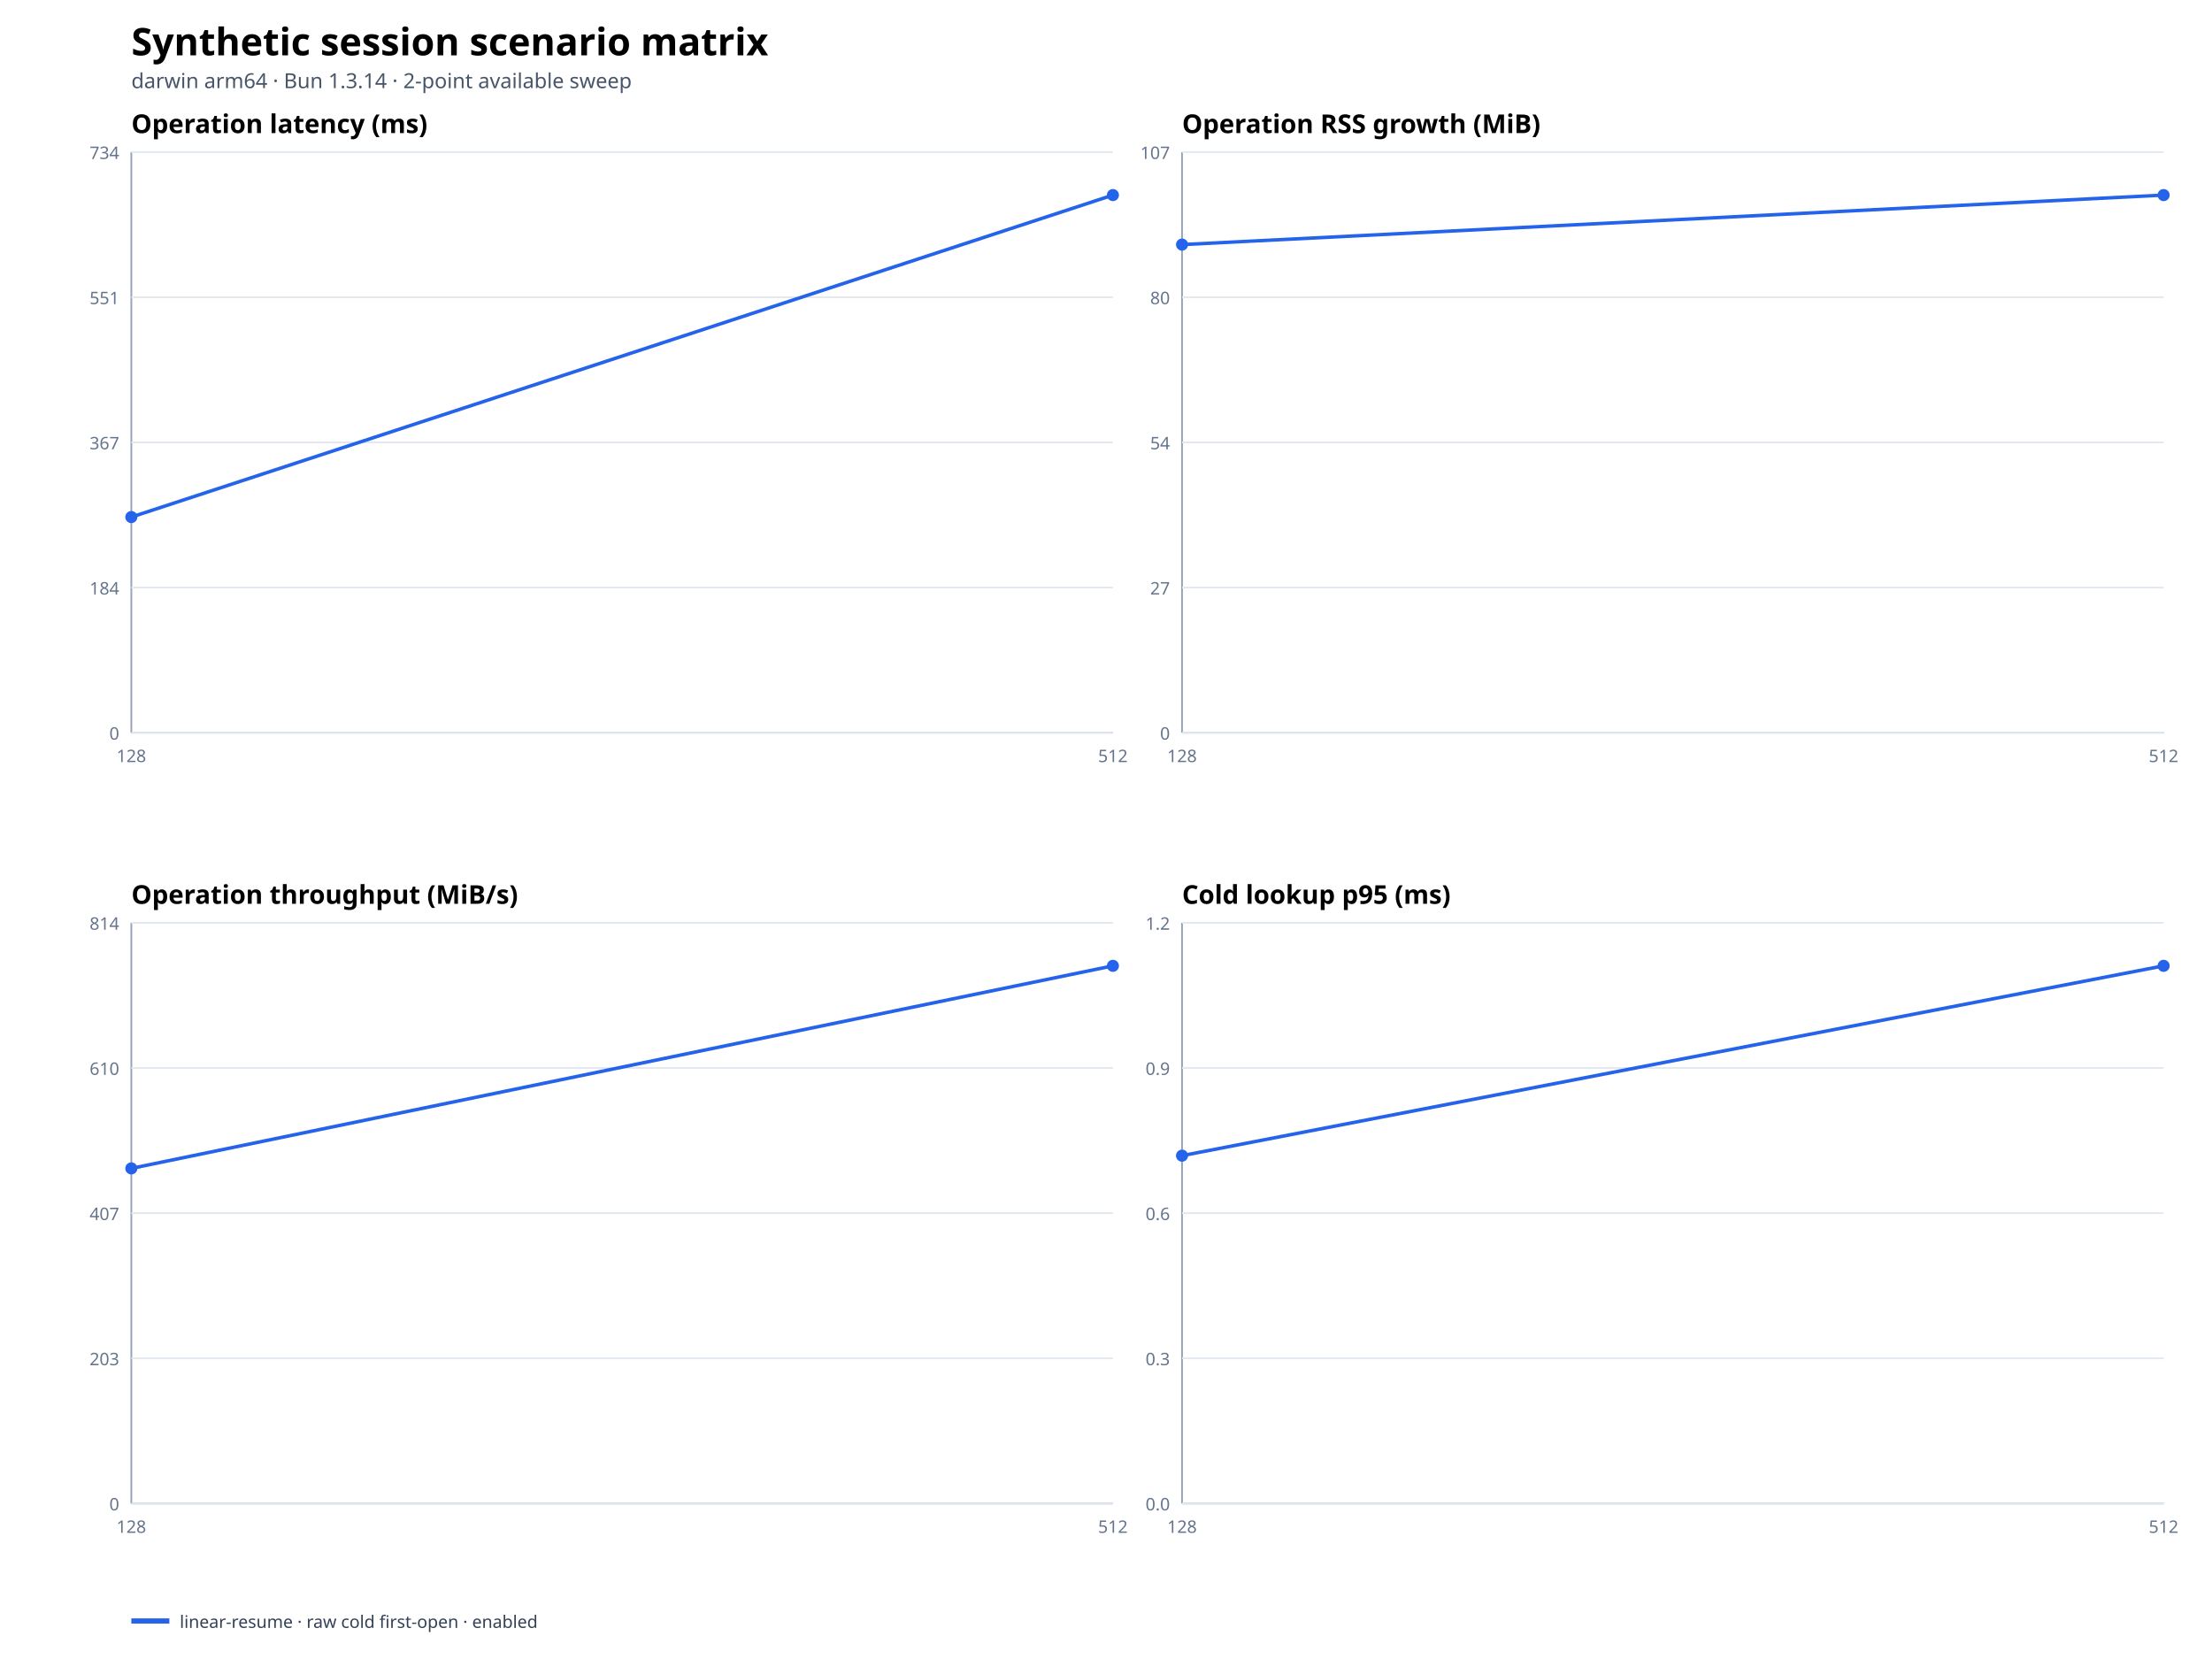
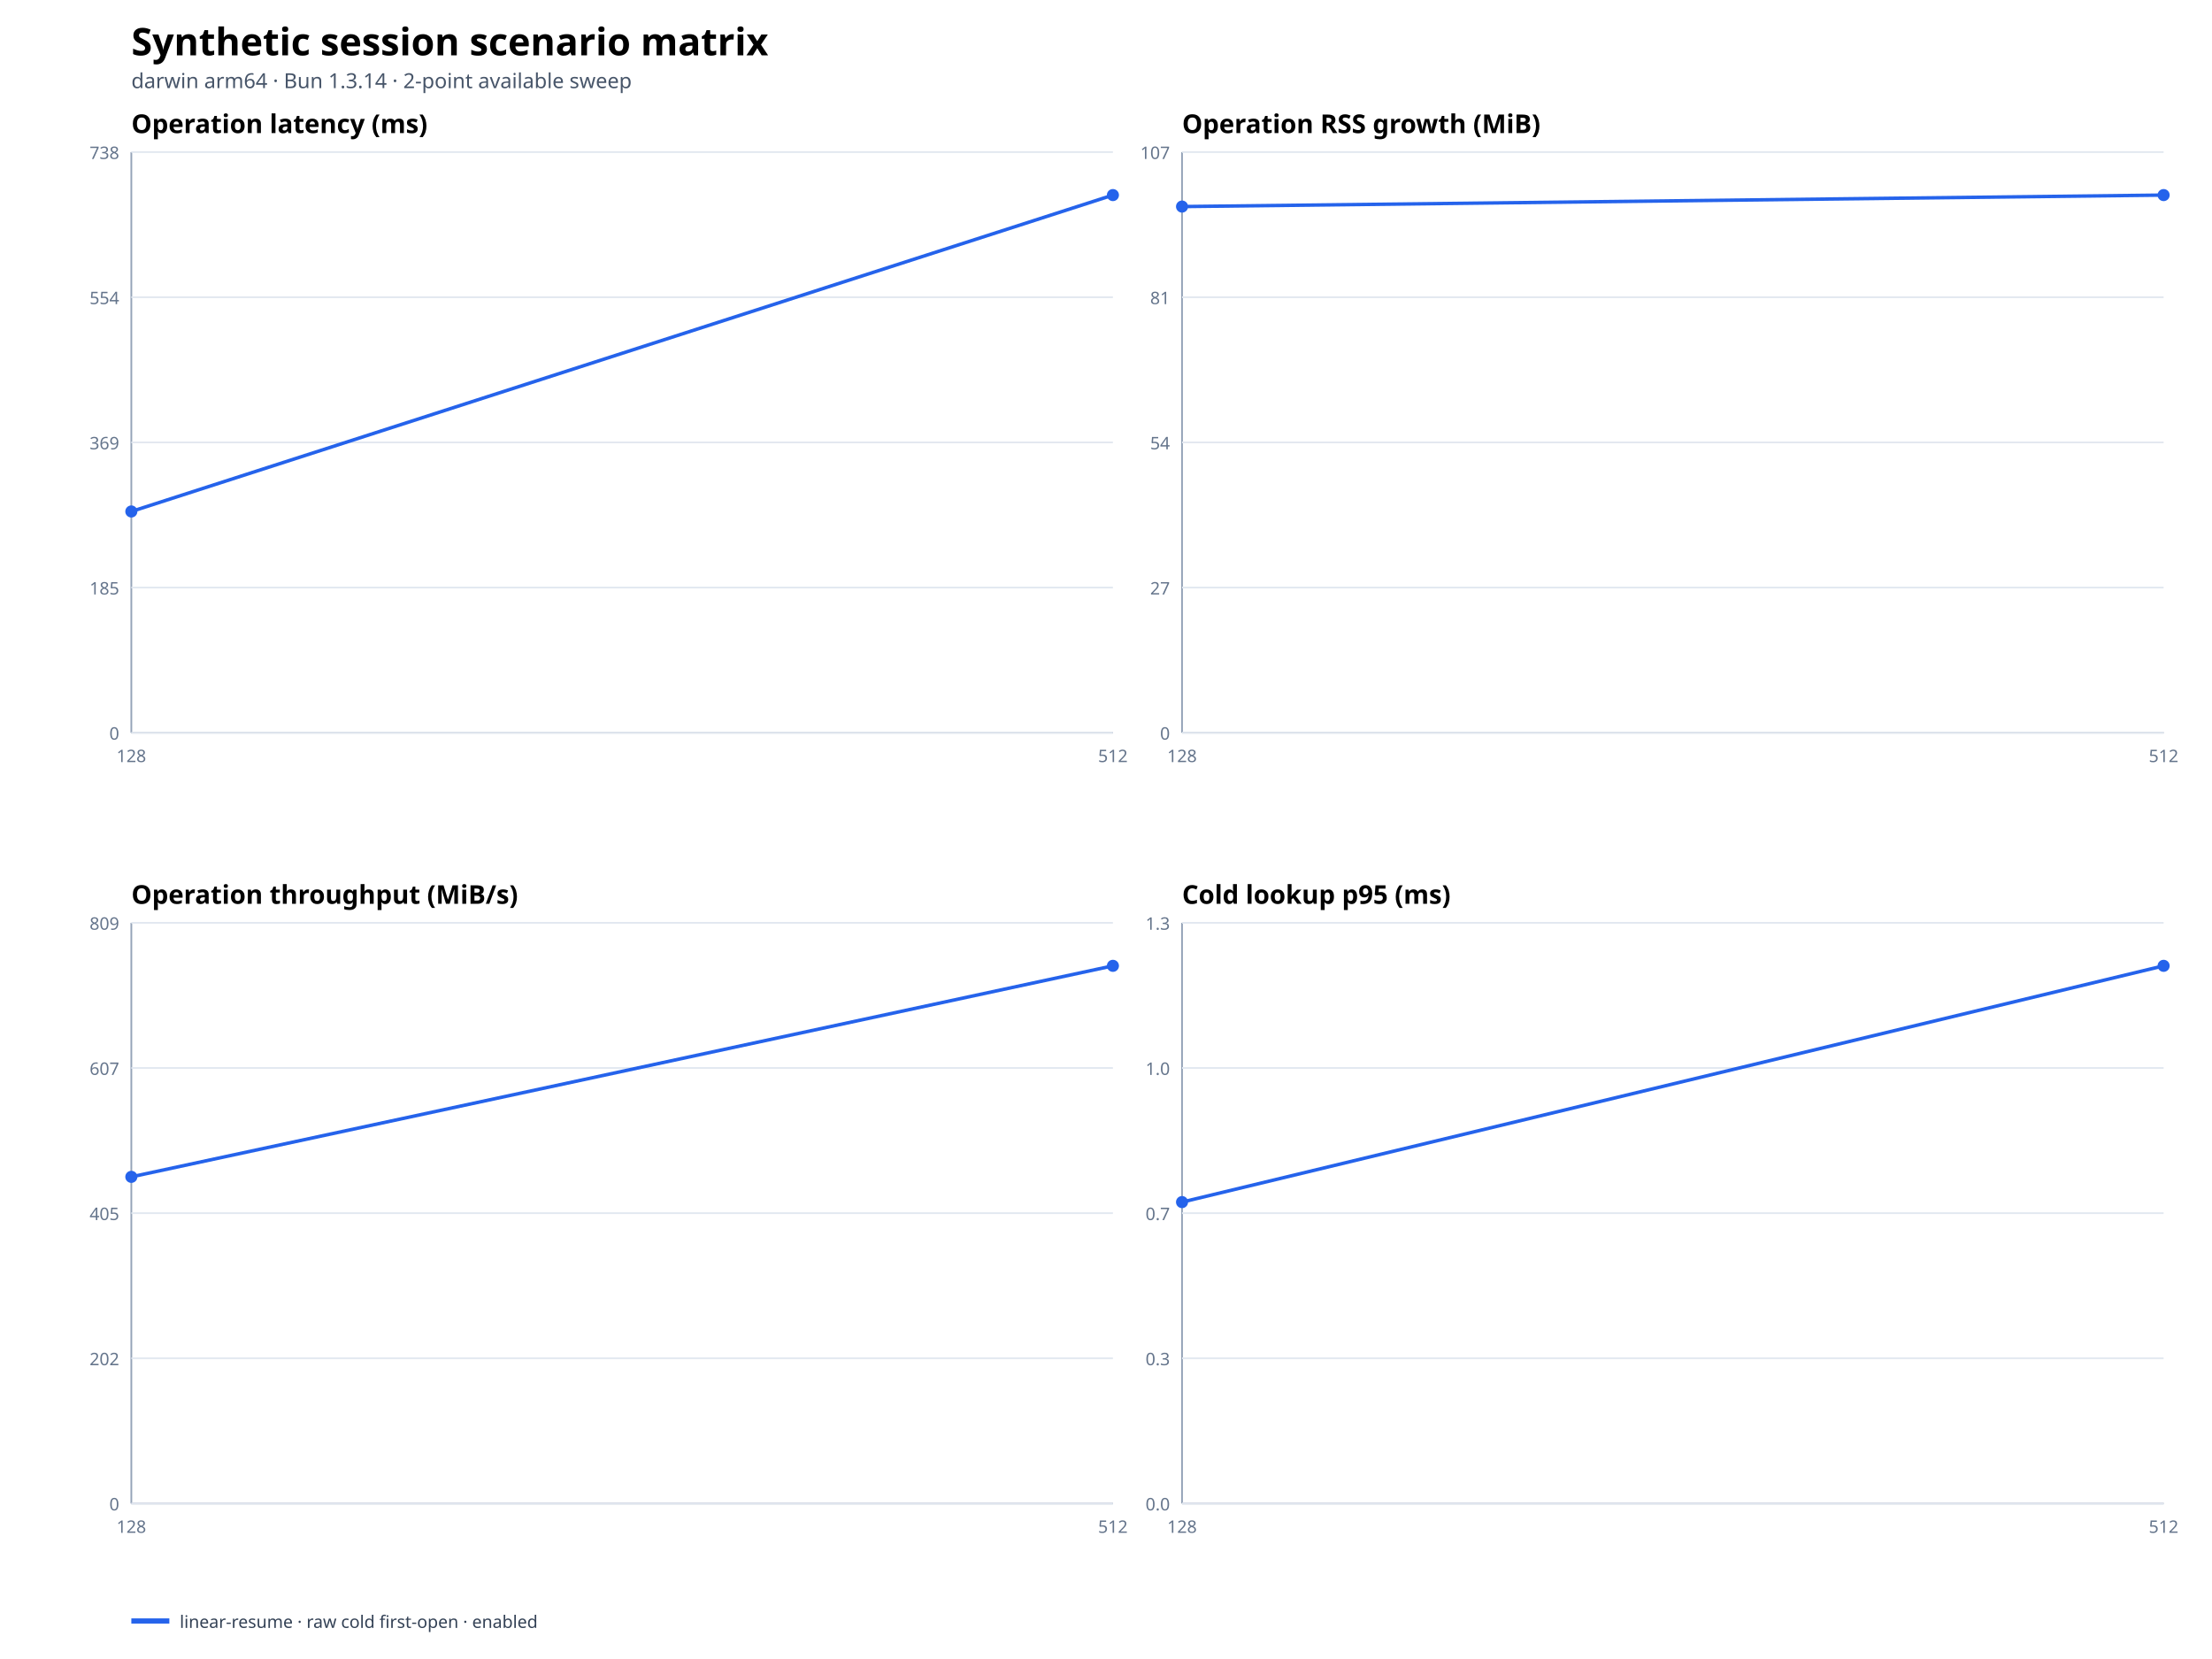
<svg xmlns="http://www.w3.org/2000/svg" width="1280" height="960" viewBox="0 0 1280 960">
  <rect width="100%" height="100%" fill="#ffffff" />
  <text x="76" y="32" font-family="system-ui,sans-serif" font-size="22" font-weight="700">Synthetic session scenario matrix</text>
  <text x="76" y="51" font-family="system-ui,sans-serif" font-size="12" fill="#475569">darwin arm64 · Bun 1.3.14 · 2-point available sweep</text>
  <text x="76" y="77" font-family="system-ui,sans-serif" font-size="15" font-weight="650">Operation latency (ms)</text>
  <line x1="76" y1="424" x2="644" y2="424" stroke="#94a3b8" />
  <line x1="76" y1="88" x2="76" y2="424" stroke="#94a3b8" />
  <line x1="76" y1="424" x2="644" y2="424" stroke="#e2e8f0" />
  <text x="69" y="428" text-anchor="end" font-family="system-ui,sans-serif" font-size="10" fill="#64748b">0</text>
  <line x1="76" y1="340" x2="644" y2="340" stroke="#e2e8f0" />
-   <text x="69" y="344" text-anchor="end" font-family="system-ui,sans-serif" font-size="10" fill="#64748b">184</text>
+   <text x="69" y="344" text-anchor="end" font-family="system-ui,sans-serif" font-size="10" fill="#64748b">185</text>
  <line x1="76" y1="256" x2="644" y2="256" stroke="#e2e8f0" />
-   <text x="69" y="260" text-anchor="end" font-family="system-ui,sans-serif" font-size="10" fill="#64748b">367</text>
+   <text x="69" y="260" text-anchor="end" font-family="system-ui,sans-serif" font-size="10" fill="#64748b">369</text>
  <line x1="76" y1="172" x2="644" y2="172" stroke="#e2e8f0" />
-   <text x="69" y="176" text-anchor="end" font-family="system-ui,sans-serif" font-size="10" fill="#64748b">551</text>
+   <text x="69" y="176" text-anchor="end" font-family="system-ui,sans-serif" font-size="10" fill="#64748b">554</text>
  <line x1="76" y1="88" x2="644" y2="88" stroke="#e2e8f0" />
-   <text x="69" y="92" text-anchor="end" font-family="system-ui,sans-serif" font-size="10" fill="#64748b">734</text>
+   <text x="69" y="92" text-anchor="end" font-family="system-ui,sans-serif" font-size="10" fill="#64748b">738</text>
  <text x="76" y="441" text-anchor="middle" font-family="system-ui,sans-serif" font-size="10" fill="#64748b">128</text>
  <text x="644" y="441" text-anchor="middle" font-family="system-ui,sans-serif" font-size="10" fill="#64748b">512</text>
-   <polyline fill="none" stroke="#2563eb" stroke-width="2" points="76,299.202 644,112.889" />
-   <circle cx="76" cy="299.202" r="3.5" fill="#2563eb" />
+   <polyline fill="none" stroke="#2563eb" stroke-width="2" points="76,295.972 644,112.889" />
+   <circle cx="76" cy="295.972" r="3.5" fill="#2563eb" />
  <circle cx="644" cy="112.889" r="3.5" fill="#2563eb" />
  <text x="684" y="77" font-family="system-ui,sans-serif" font-size="15" font-weight="650">Operation RSS growth (MiB)</text>
  <line x1="684" y1="424" x2="1252" y2="424" stroke="#94a3b8" />
  <line x1="684" y1="88" x2="684" y2="424" stroke="#94a3b8" />
  <line x1="684" y1="424" x2="1252" y2="424" stroke="#e2e8f0" />
  <text x="677" y="428" text-anchor="end" font-family="system-ui,sans-serif" font-size="10" fill="#64748b">0</text>
  <line x1="684" y1="340" x2="1252" y2="340" stroke="#e2e8f0" />
  <text x="677" y="344" text-anchor="end" font-family="system-ui,sans-serif" font-size="10" fill="#64748b">27</text>
  <line x1="684" y1="256" x2="1252" y2="256" stroke="#e2e8f0" />
  <text x="677" y="260" text-anchor="end" font-family="system-ui,sans-serif" font-size="10" fill="#64748b">54</text>
  <line x1="684" y1="172" x2="1252" y2="172" stroke="#e2e8f0" />
-   <text x="677" y="176" text-anchor="end" font-family="system-ui,sans-serif" font-size="10" fill="#64748b">80</text>
+   <text x="677" y="176" text-anchor="end" font-family="system-ui,sans-serif" font-size="10" fill="#64748b">81</text>
  <line x1="684" y1="88" x2="1252" y2="88" stroke="#e2e8f0" />
  <text x="677" y="92" text-anchor="end" font-family="system-ui,sans-serif" font-size="10" fill="#64748b">107</text>
  <text x="684" y="441" text-anchor="middle" font-family="system-ui,sans-serif" font-size="10" fill="#64748b">128</text>
  <text x="1252" y="441" text-anchor="middle" font-family="system-ui,sans-serif" font-size="10" fill="#64748b">512</text>
-   <polyline fill="none" stroke="#2563eb" stroke-width="2" points="684,141.537 1252,112.889" />
-   <circle cx="684" cy="141.537" r="3.5" fill="#2563eb" />
+   <polyline fill="none" stroke="#2563eb" stroke-width="2" points="684,119.536 1252,112.889" />
+   <circle cx="684" cy="119.536" r="3.5" fill="#2563eb" />
  <circle cx="1252" cy="112.889" r="3.5" fill="#2563eb" />
  <text x="76" y="523" font-family="system-ui,sans-serif" font-size="15" font-weight="650">Operation throughput (MiB/s)</text>
  <line x1="76" y1="870" x2="644" y2="870" stroke="#94a3b8" />
  <line x1="76" y1="534" x2="76" y2="870" stroke="#94a3b8" />
  <line x1="76" y1="870" x2="644" y2="870" stroke="#e2e8f0" />
  <text x="69" y="874" text-anchor="end" font-family="system-ui,sans-serif" font-size="10" fill="#64748b">0</text>
  <line x1="76" y1="786" x2="644" y2="786" stroke="#e2e8f0" />
-   <text x="69" y="790" text-anchor="end" font-family="system-ui,sans-serif" font-size="10" fill="#64748b">203</text>
+   <text x="69" y="790" text-anchor="end" font-family="system-ui,sans-serif" font-size="10" fill="#64748b">202</text>
  <line x1="76" y1="702" x2="644" y2="702" stroke="#e2e8f0" />
-   <text x="69" y="706" text-anchor="end" font-family="system-ui,sans-serif" font-size="10" fill="#64748b">407</text>
+   <text x="69" y="706" text-anchor="end" font-family="system-ui,sans-serif" font-size="10" fill="#64748b">405</text>
  <line x1="76" y1="618" x2="644" y2="618" stroke="#e2e8f0" />
-   <text x="69" y="622" text-anchor="end" font-family="system-ui,sans-serif" font-size="10" fill="#64748b">610</text>
+   <text x="69" y="622" text-anchor="end" font-family="system-ui,sans-serif" font-size="10" fill="#64748b">607</text>
  <line x1="76" y1="534" x2="644" y2="534" stroke="#e2e8f0" />
-   <text x="69" y="538" text-anchor="end" font-family="system-ui,sans-serif" font-size="10" fill="#64748b">814</text>
+   <text x="69" y="538" text-anchor="end" font-family="system-ui,sans-serif" font-size="10" fill="#64748b">809</text>
  <text x="76" y="887" text-anchor="middle" font-family="system-ui,sans-serif" font-size="10" fill="#64748b">128</text>
  <text x="644" y="887" text-anchor="middle" font-family="system-ui,sans-serif" font-size="10" fill="#64748b">512</text>
-   <polyline fill="none" stroke="#2563eb" stroke-width="2" points="76,676.106 644,558.889" />
-   <circle cx="76" cy="676.106" r="3.5" fill="#2563eb" />
+   <polyline fill="none" stroke="#2563eb" stroke-width="2" points="76,680.998 644,558.889" />
+   <circle cx="76" cy="680.998" r="3.5" fill="#2563eb" />
  <circle cx="644" cy="558.889" r="3.5" fill="#2563eb" />
  <text x="684" y="523" font-family="system-ui,sans-serif" font-size="15" font-weight="650">Cold lookup p95 (ms)</text>
  <line x1="684" y1="870" x2="1252" y2="870" stroke="#94a3b8" />
  <line x1="684" y1="534" x2="684" y2="870" stroke="#94a3b8" />
  <line x1="684" y1="870" x2="1252" y2="870" stroke="#e2e8f0" />
  <text x="677" y="874" text-anchor="end" font-family="system-ui,sans-serif" font-size="10" fill="#64748b">0.0</text>
  <line x1="684" y1="786" x2="1252" y2="786" stroke="#e2e8f0" />
  <text x="677" y="790" text-anchor="end" font-family="system-ui,sans-serif" font-size="10" fill="#64748b">0.3</text>
  <line x1="684" y1="702" x2="1252" y2="702" stroke="#e2e8f0" />
-   <text x="677" y="706" text-anchor="end" font-family="system-ui,sans-serif" font-size="10" fill="#64748b">0.6</text>
+   <text x="677" y="706" text-anchor="end" font-family="system-ui,sans-serif" font-size="10" fill="#64748b">0.7</text>
  <line x1="684" y1="618" x2="1252" y2="618" stroke="#e2e8f0" />
-   <text x="677" y="622" text-anchor="end" font-family="system-ui,sans-serif" font-size="10" fill="#64748b">0.9</text>
+   <text x="677" y="622" text-anchor="end" font-family="system-ui,sans-serif" font-size="10" fill="#64748b">1.0</text>
  <line x1="684" y1="534" x2="1252" y2="534" stroke="#e2e8f0" />
-   <text x="677" y="538" text-anchor="end" font-family="system-ui,sans-serif" font-size="10" fill="#64748b">1.2</text>
+   <text x="677" y="538" text-anchor="end" font-family="system-ui,sans-serif" font-size="10" fill="#64748b">1.3</text>
  <text x="684" y="887" text-anchor="middle" font-family="system-ui,sans-serif" font-size="10" fill="#64748b">128</text>
  <text x="1252" y="887" text-anchor="middle" font-family="system-ui,sans-serif" font-size="10" fill="#64748b">512</text>
-   <polyline fill="none" stroke="#2563eb" stroke-width="2" points="684,668.735 1252,558.889" />
-   <circle cx="684" cy="668.735" r="3.5" fill="#2563eb" />
+   <polyline fill="none" stroke="#2563eb" stroke-width="2" points="684,695.603 1252,558.889" />
+   <circle cx="684" cy="695.603" r="3.5" fill="#2563eb" />
  <circle cx="1252" cy="558.889" r="3.5" fill="#2563eb" />
  <line x1="76" y1="938" x2="98" y2="938" stroke="#2563eb" stroke-width="3" />
  <text x="104" y="942" font-family="system-ui,sans-serif" font-size="10" fill="#334155">linear-resume · raw cold first-open · enabled</text>
</svg>
